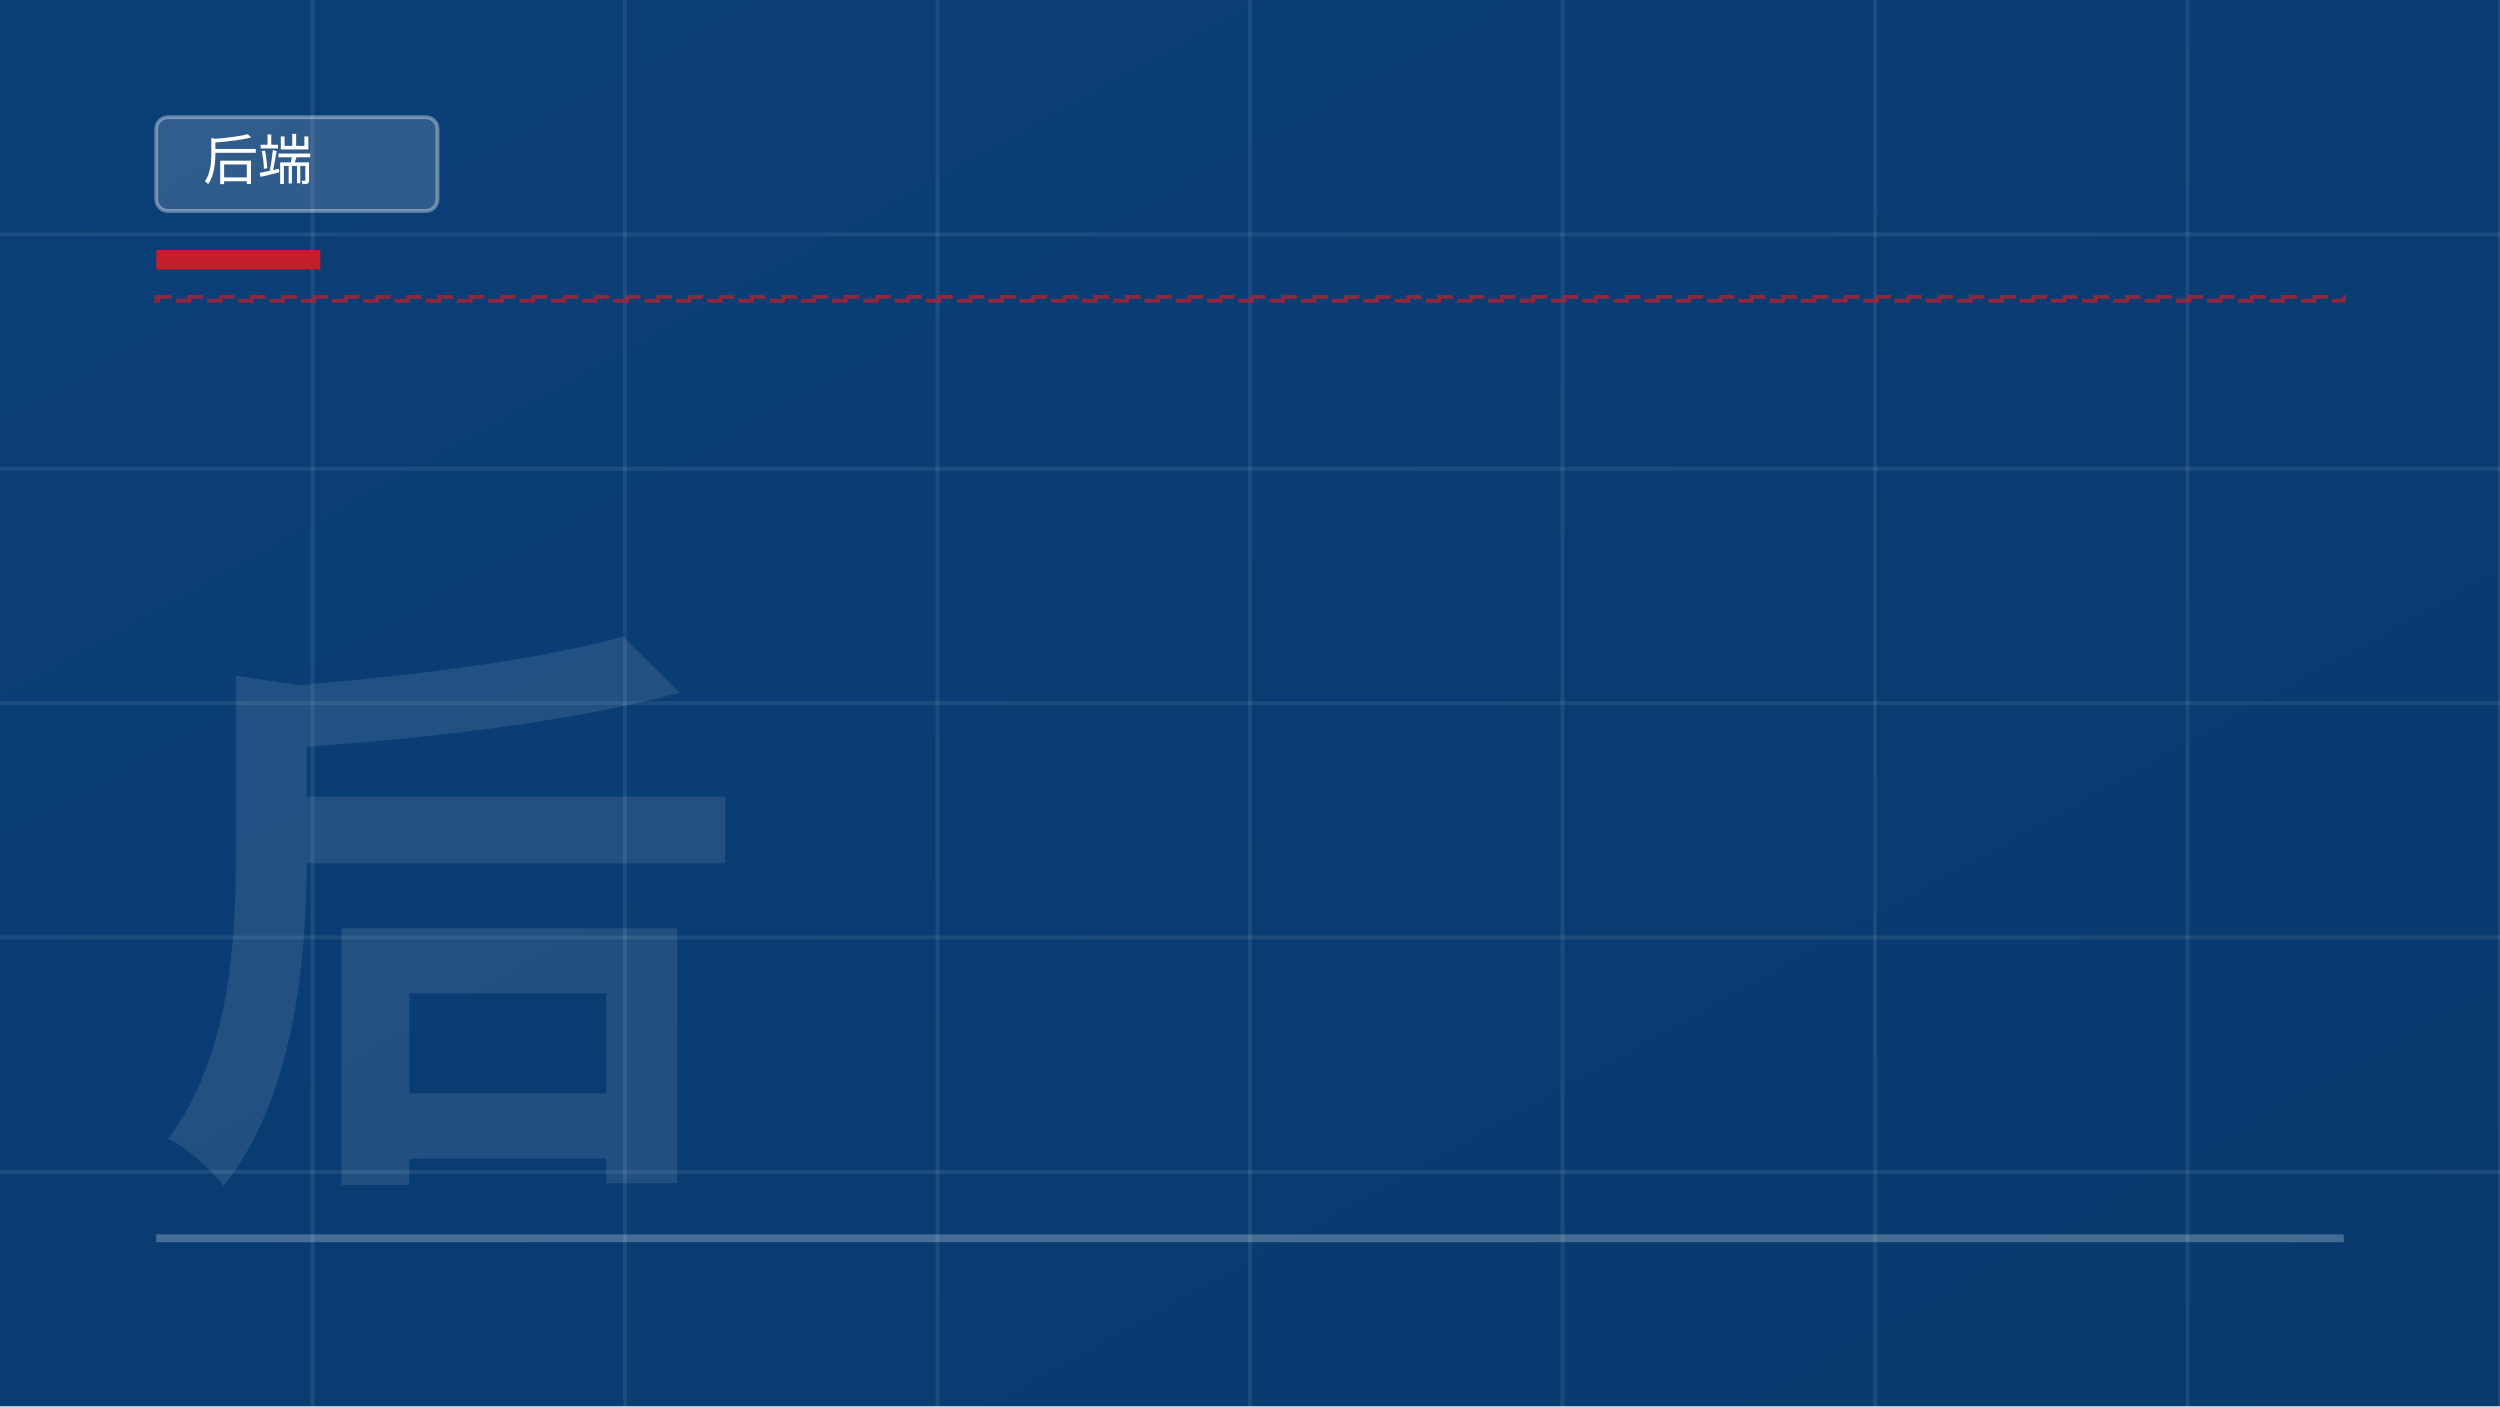
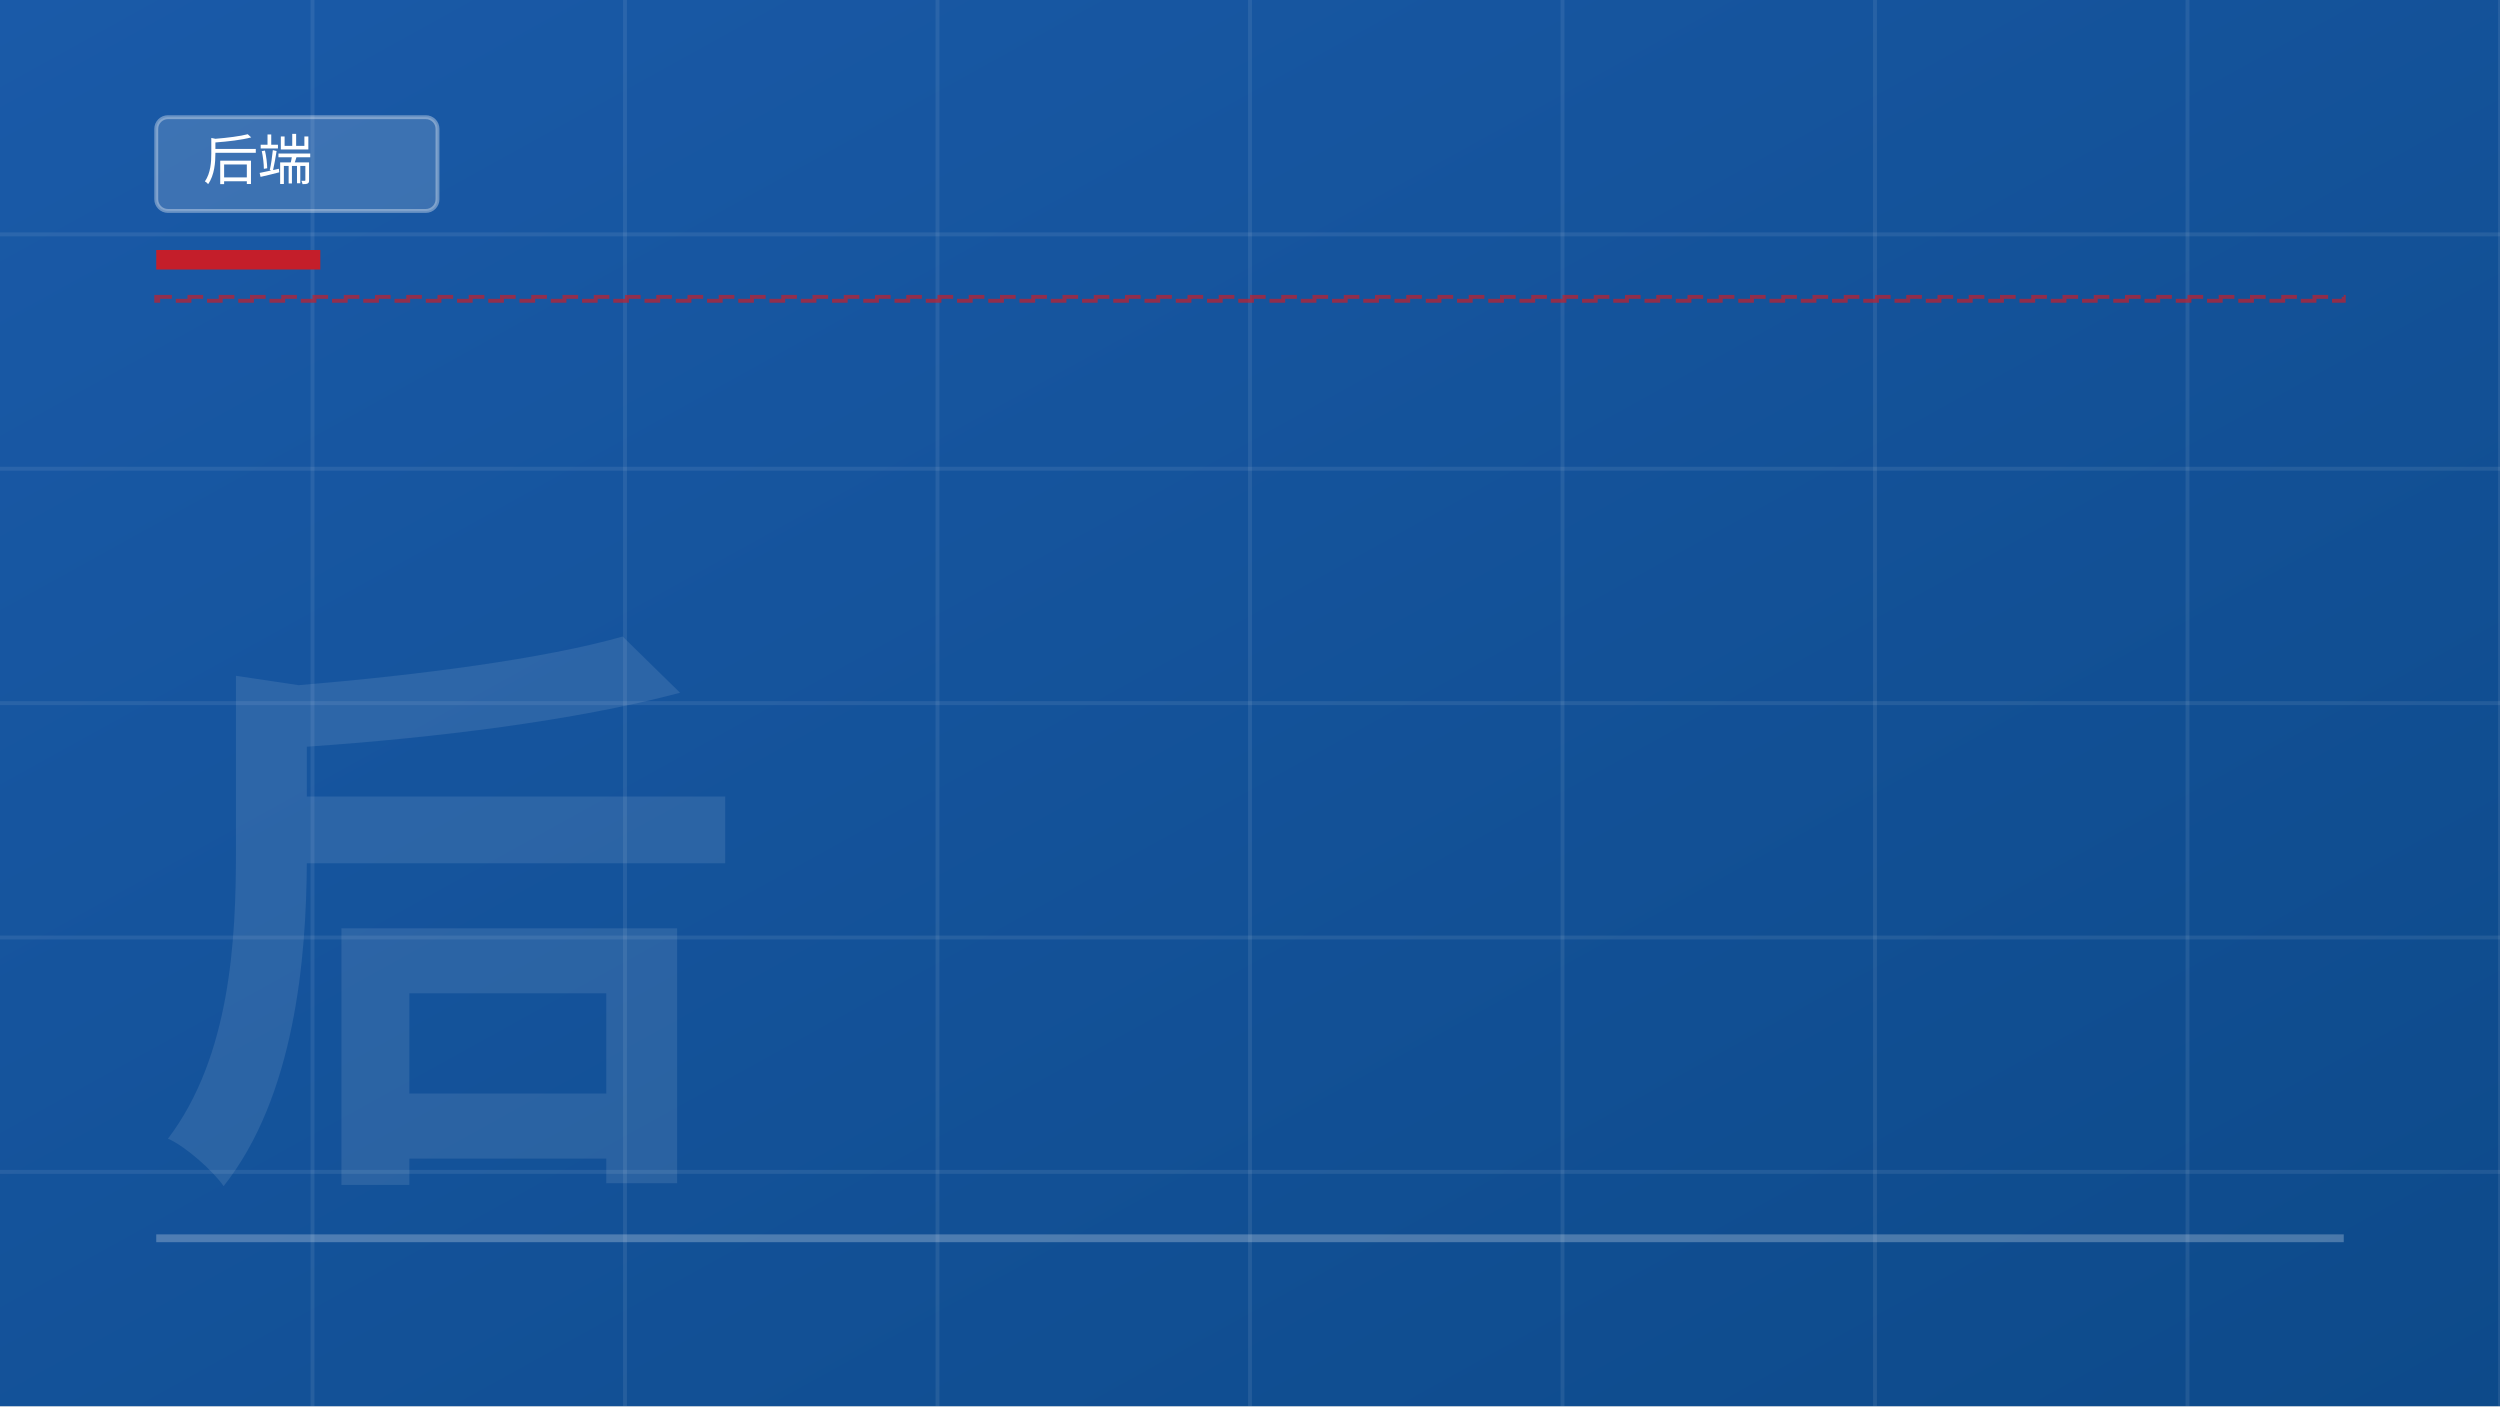
<svg xmlns="http://www.w3.org/2000/svg" width="640" height="360" viewBox="0 0 640 360">
  <defs>
    <linearGradient id="g" x1="0" y1="0" x2="1" y2="1">
-       <stop offset="0" stop-color="#0a3f77" />
-       <stop offset="1" stop-color="#083a6d" />
+       <stop offset="0" stop-color="#1a5aa8" />
+       <stop offset="1" stop-color="#0d4a8a" />
    </linearGradient>
  </defs>
  <rect width="640" height="360" fill="url(#g)" />
  <g stroke="rgba(255,255,255,0.08)" stroke-width="1">
    <line x1="80" y1="0" x2="80" y2="360" />
    <line x1="160" y1="0" x2="160" y2="360" />
    <line x1="240" y1="0" x2="240" y2="360" />
    <line x1="320" y1="0" x2="320" y2="360" />
    <line x1="400" y1="0" x2="400" y2="360" />
    <line x1="480" y1="0" x2="480" y2="360" />
    <line x1="560" y1="0" x2="560" y2="360" />
    <line x1="640" y1="0" x2="640" y2="360" />
    <line x1="0" y1="60" x2="640" y2="60" />
    <line x1="0" y1="120" x2="640" y2="120" />
    <line x1="0" y1="180" x2="640" y2="180" />
    <line x1="0" y1="240" x2="640" y2="240" />
    <line x1="0" y1="300" x2="640" y2="300" />
  </g>
  <rect x="40" y="64" width="42" height="5" fill="#c41e2a" />
  <rect x="40" y="76" width="560" height="1" stroke="#c41e2a" stroke-dasharray="4 4" fill="none" opacity="0.7" />
  <rect x="40" y="30" width="72" height="24" rx="3" fill="rgba(255,255,255,0.16)" stroke="rgba(255,255,255,0.35)" />
  <text x="52" y="46" font-family="'Microsoft YaHei',sans-serif" font-size="14" fill="#fff">后端</text>
  <text x="40" y="290" font-family="'Microsoft YaHei',sans-serif" font-size="150" font-weight="700" fill="rgba(255,255,255,0.10)">后</text>
  <rect x="40" y="316" width="560" height="2" fill="rgba(255,255,255,0.25)" />
</svg>
